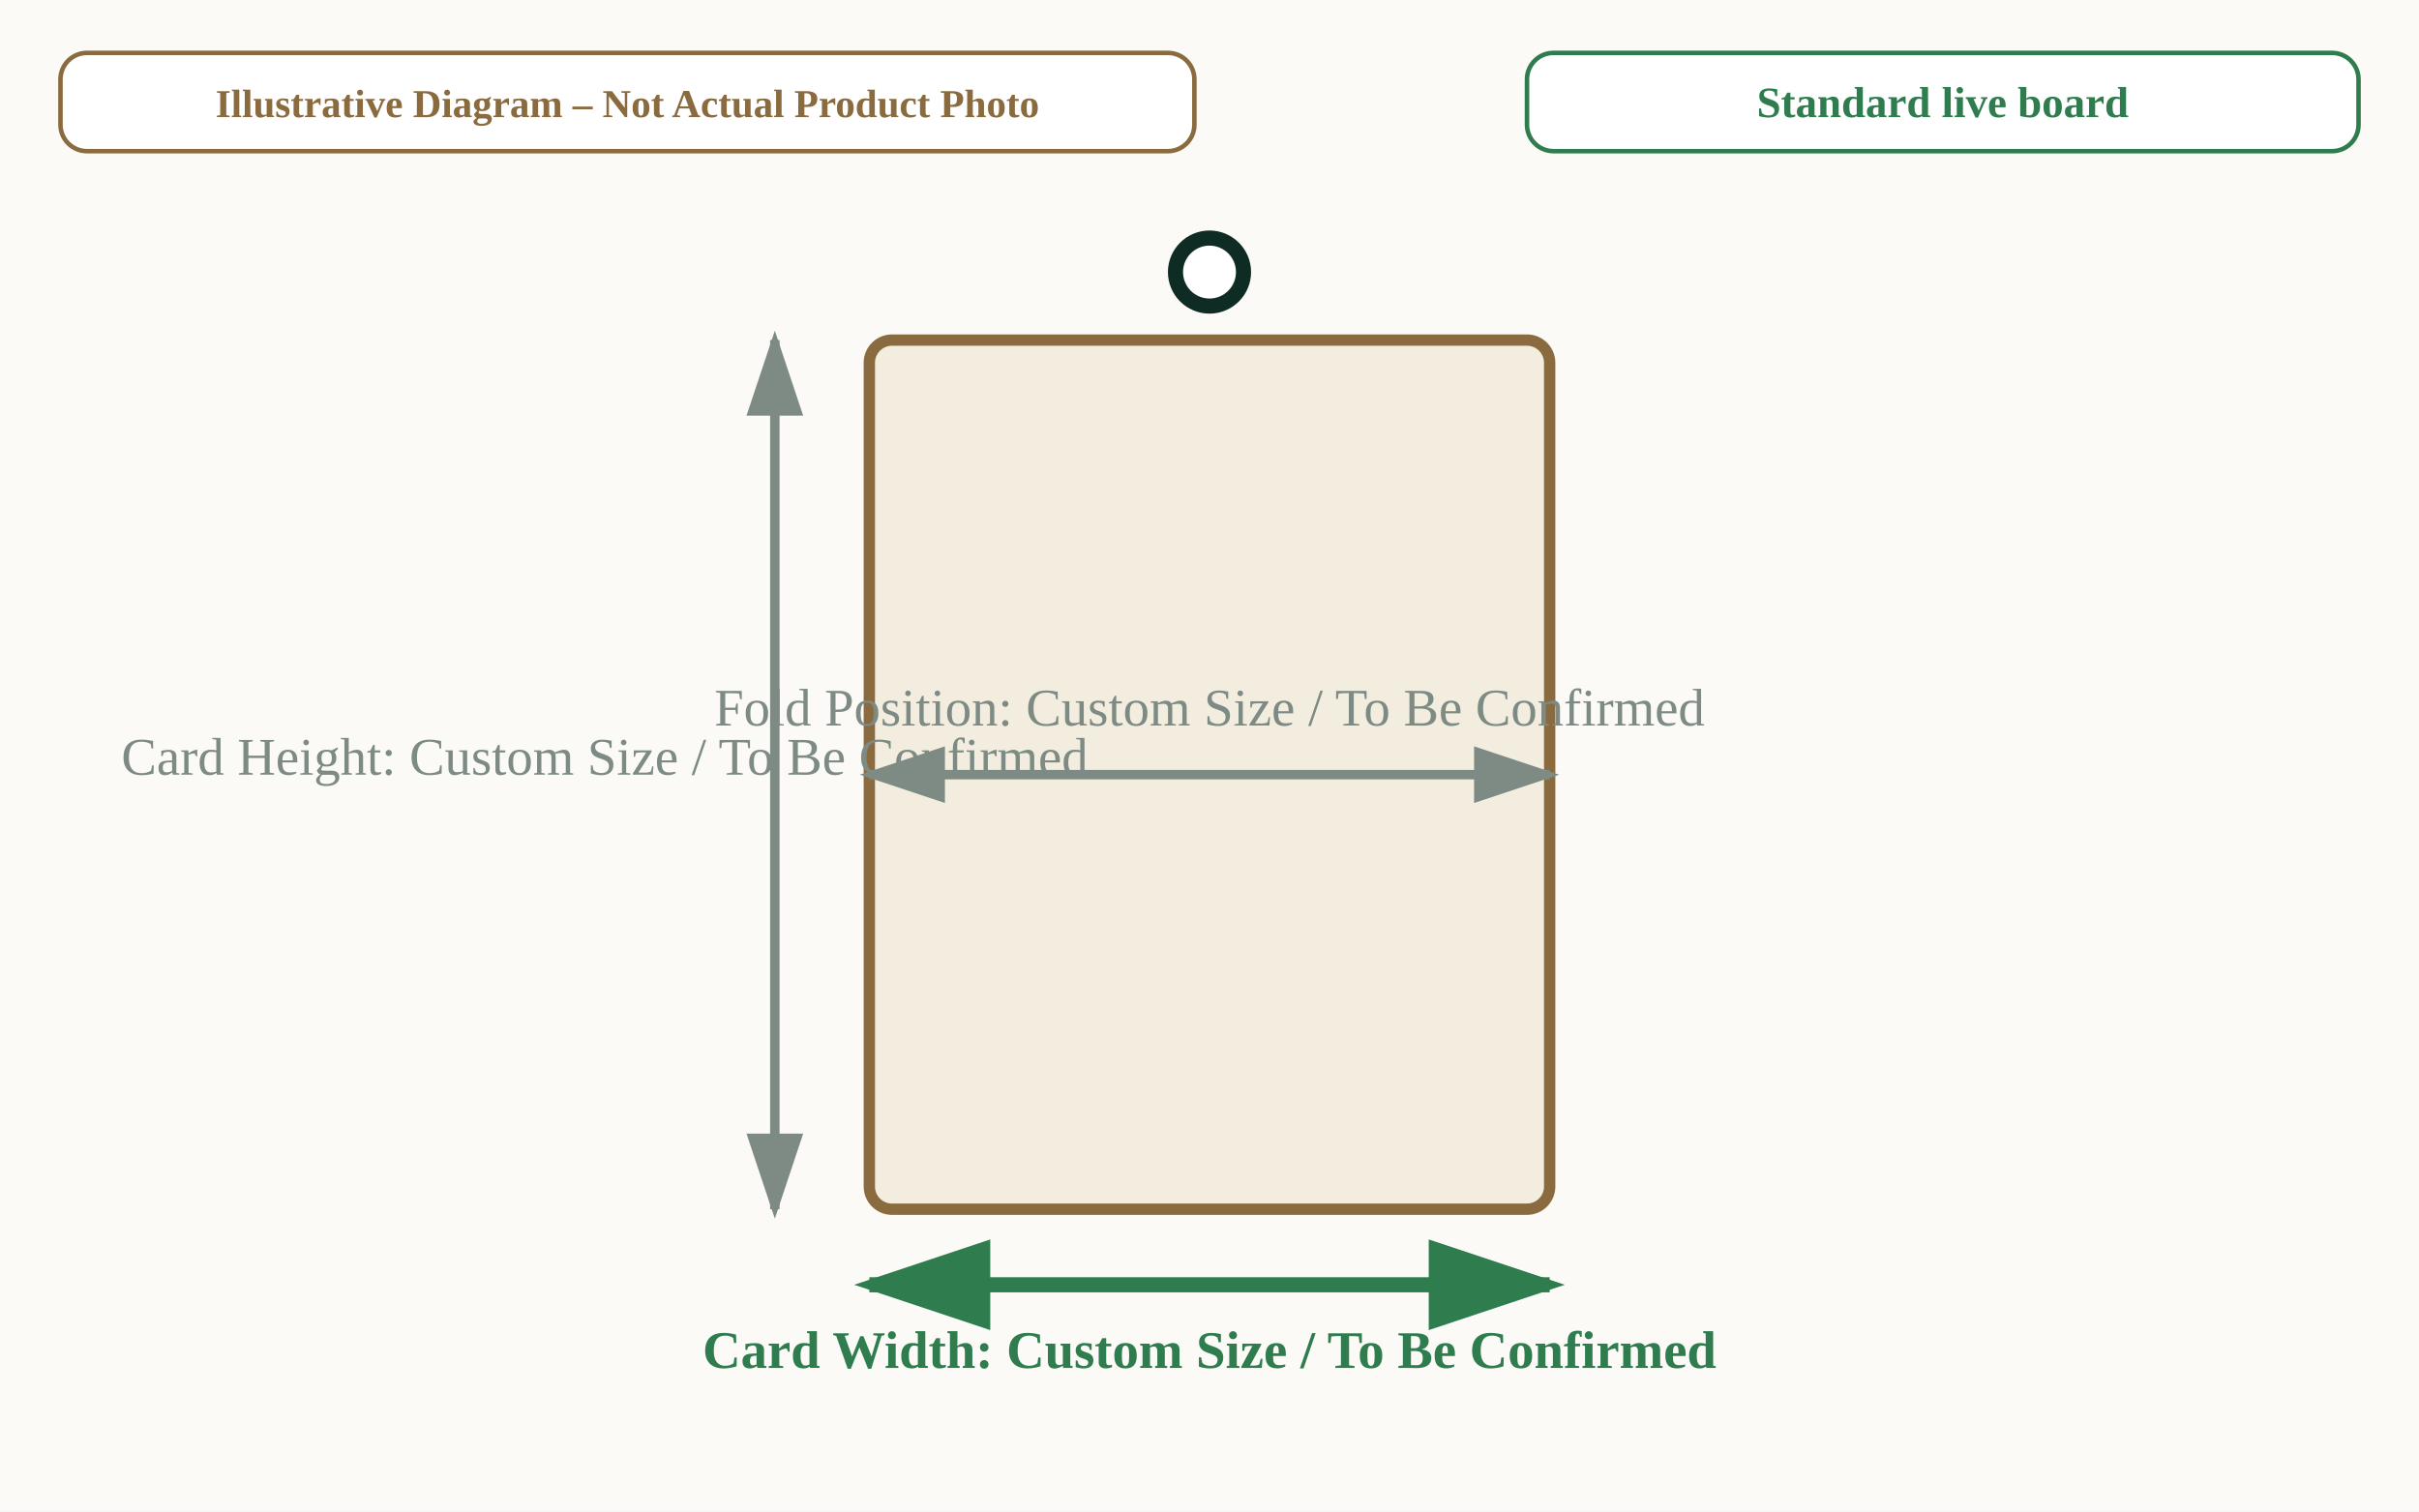
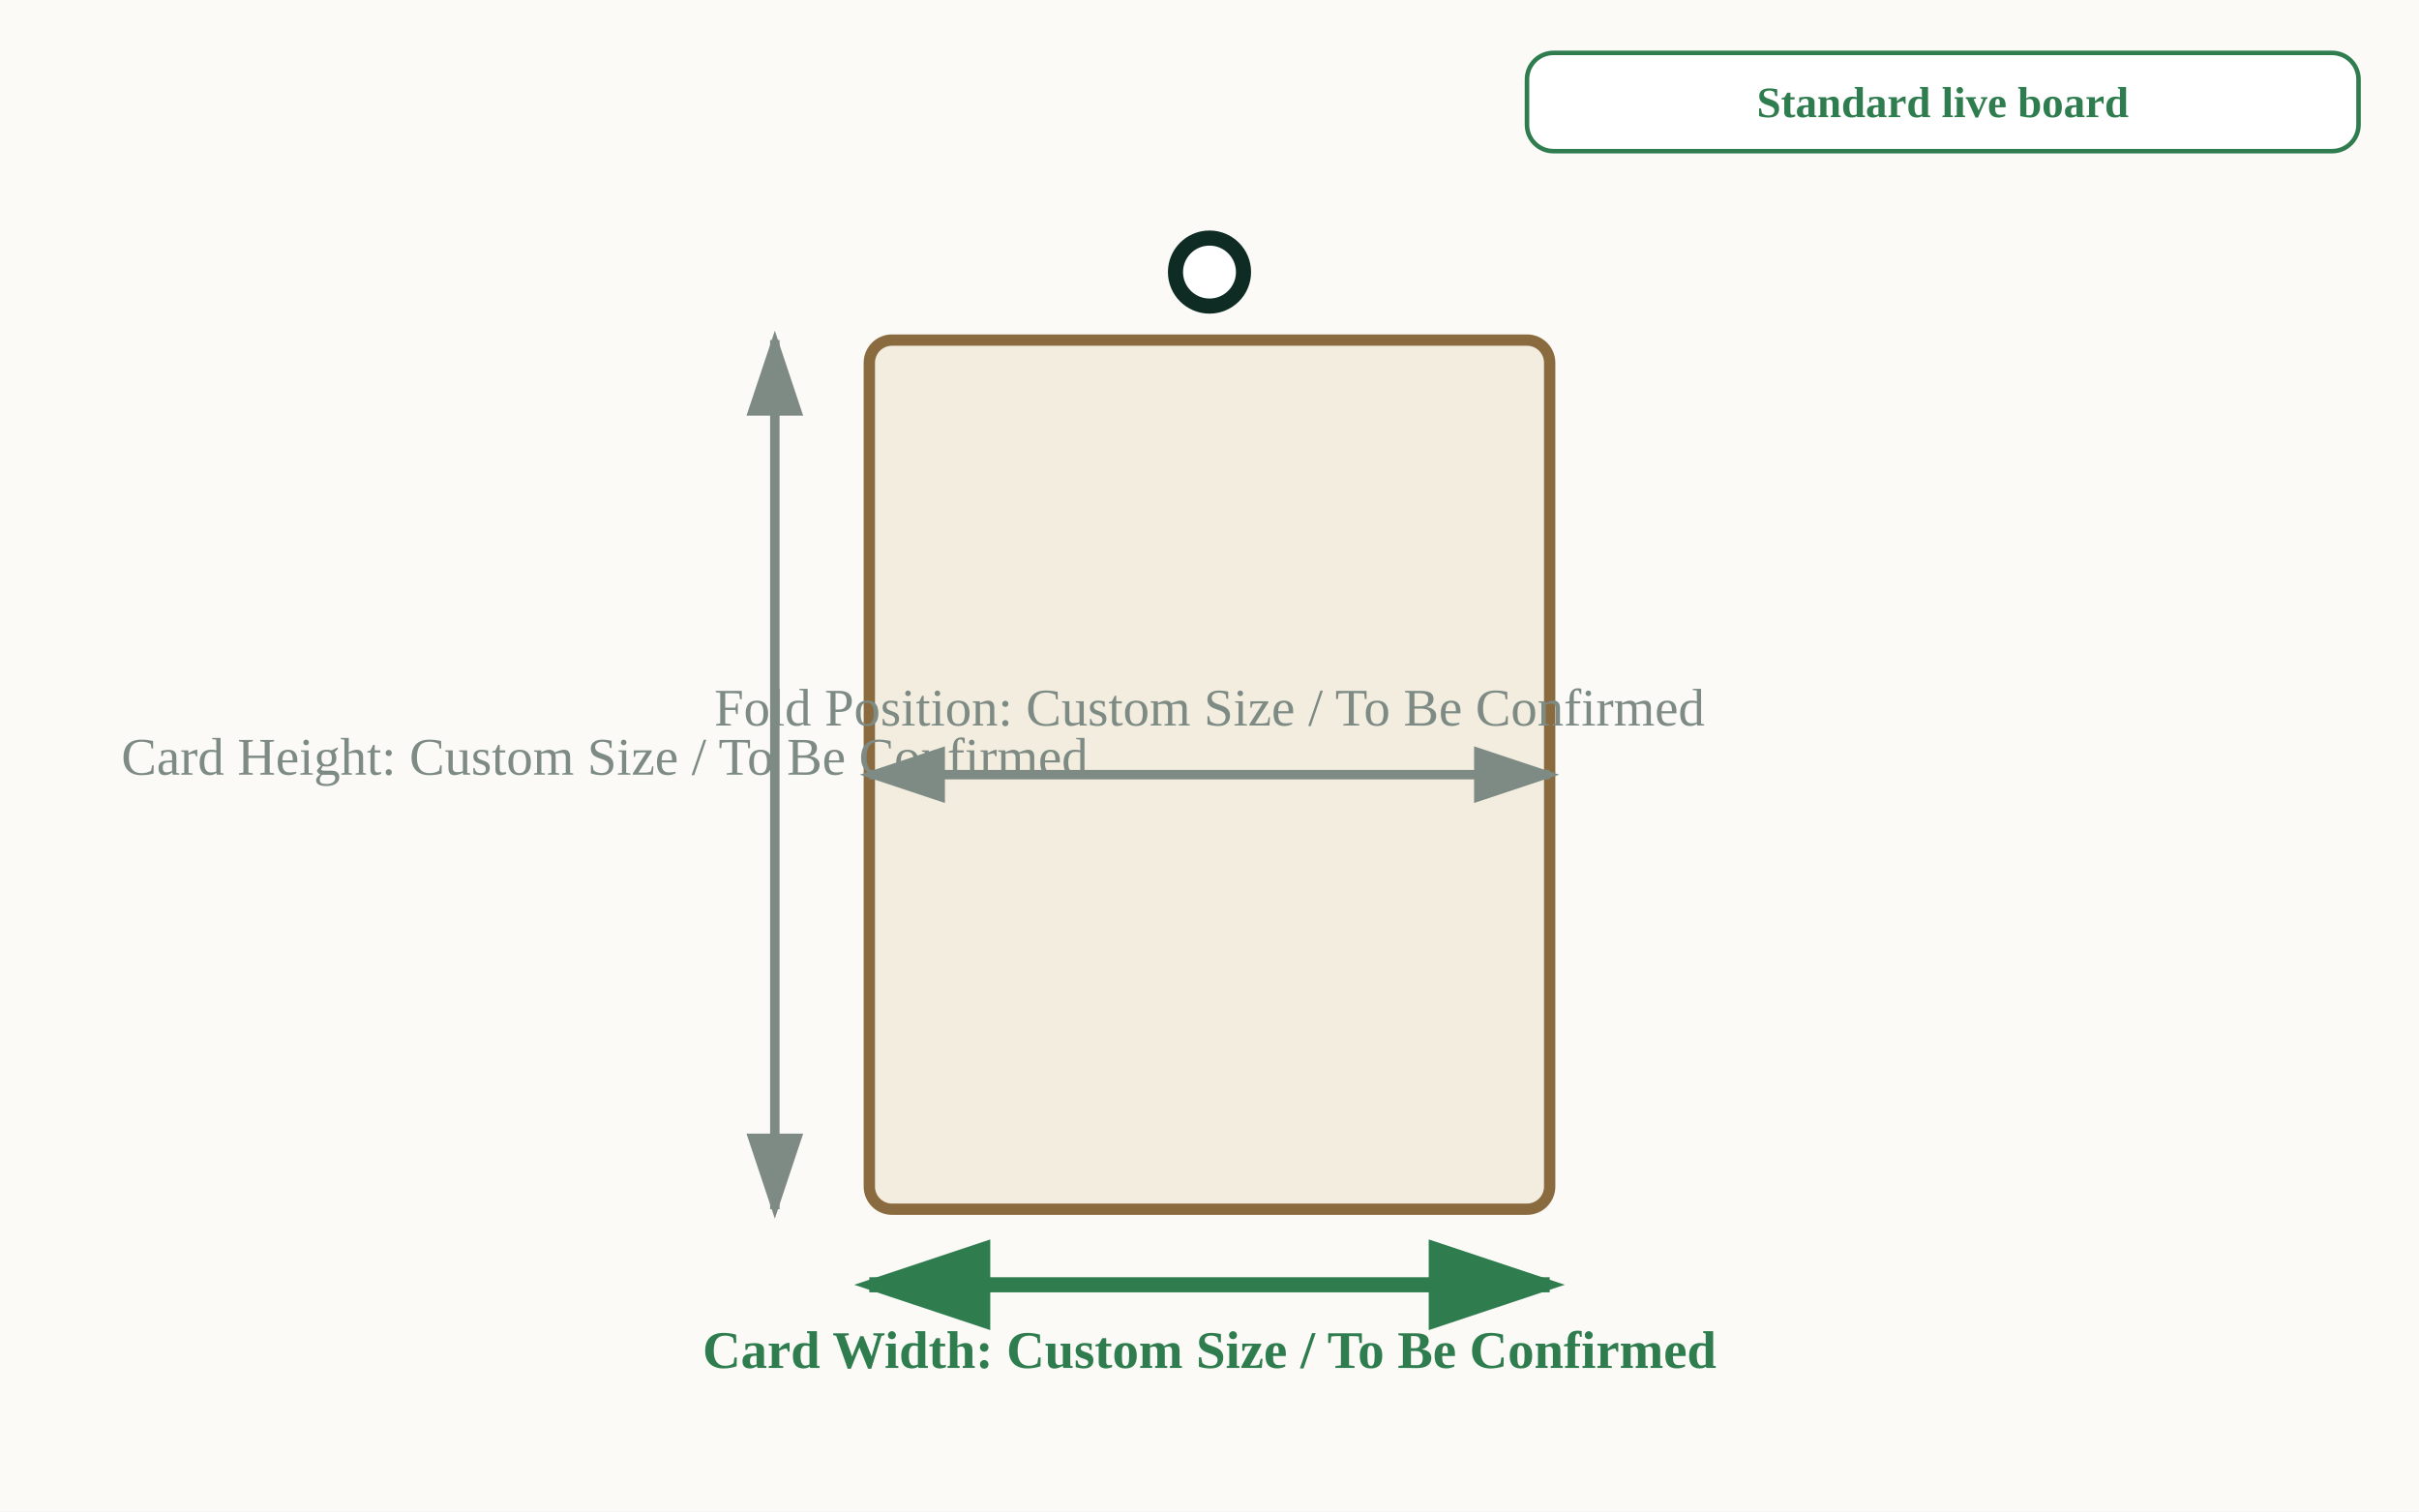
<svg xmlns="http://www.w3.org/2000/svg" viewBox="0 0 640 400" width="100%" style="max-width:620px" role="img" aria-label="dimension diagram with arrows">
  <defs>
    <marker id="arw-B04-0-g" markerWidth="10" markerHeight="10" refX="8" refY="3" orient="auto-start-reverse" markerUnits="strokeWidth">
      <path d="M0,0 L0,6 L9,3 z" fill="#2f7d4f" />
    </marker>
    <marker id="arw-B04-0-a" markerWidth="10" markerHeight="10" refX="8" refY="3" orient="auto-start-reverse" markerUnits="strokeWidth">
      <path d="M0,0 L0,6 L9,3 z" fill="#7d8b84" />
    </marker>
  </defs>
  <rect width="640" height="400" fill="#fbfaf6" />
-   <rect x="16" y="14" width="300" height="26" rx="7" fill="#fff" stroke="#8a6b3f" stroke-width="1.2" />
-   <text x="166" y="31" text-anchor="middle" font-size="10.5" font-weight="700" fill="#8a6b3f">Illustrative Diagram – Not Actual Product Photo</text>
  <rect x="404" y="14" width="220" height="26" rx="7" fill="#fff" stroke="#2f7d4f" stroke-width="1.2" />
  <text x="514" y="31" text-anchor="middle" font-size="11.5" font-weight="700" fill="#2f7d4f">Standard live board</text>
  <rect x="230" y="90" width="180" height="230" rx="6" fill="#f3ede0" stroke="#8a6b3f" stroke-width="3" />
  <circle cx="320" cy="72" r="9" fill="#fff" stroke="#0e2c24" stroke-width="4" />
  <line x1="230" y1="340" x2="410" y2="340" stroke="#2f7d4f" stroke-width="4" marker-start="url(#arw-B04-0-g)" marker-end="url(#arw-B04-0-g)" />
  <text x="320" y="362" text-anchor="middle" font-size="14" font-weight="700" fill="#2f7d4f">Card Width: Custom Size / To Be Confirmed</text>
  <line x1="205" y1="90" x2="205" y2="320" stroke="#7d8b84" stroke-width="2.5" marker-start="url(#arw-B04-0-a)" marker-end="url(#arw-B04-0-a)" />
  <text x="160" y="205" text-anchor="middle" font-size="14" font-weight="500" fill="#7d8b84">Card Height: Custom Size / To Be Confirmed</text>
  <line x1="230" y1="205" x2="410" y2="205" stroke="#7d8b84" stroke-width="2.5" marker-start="url(#arw-B04-0-a)" marker-end="url(#arw-B04-0-a)" />
  <text x="320" y="192" text-anchor="middle" font-size="14" font-weight="500" fill="#7d8b84">Fold Position: Custom Size / To Be Confirmed</text>
</svg>
